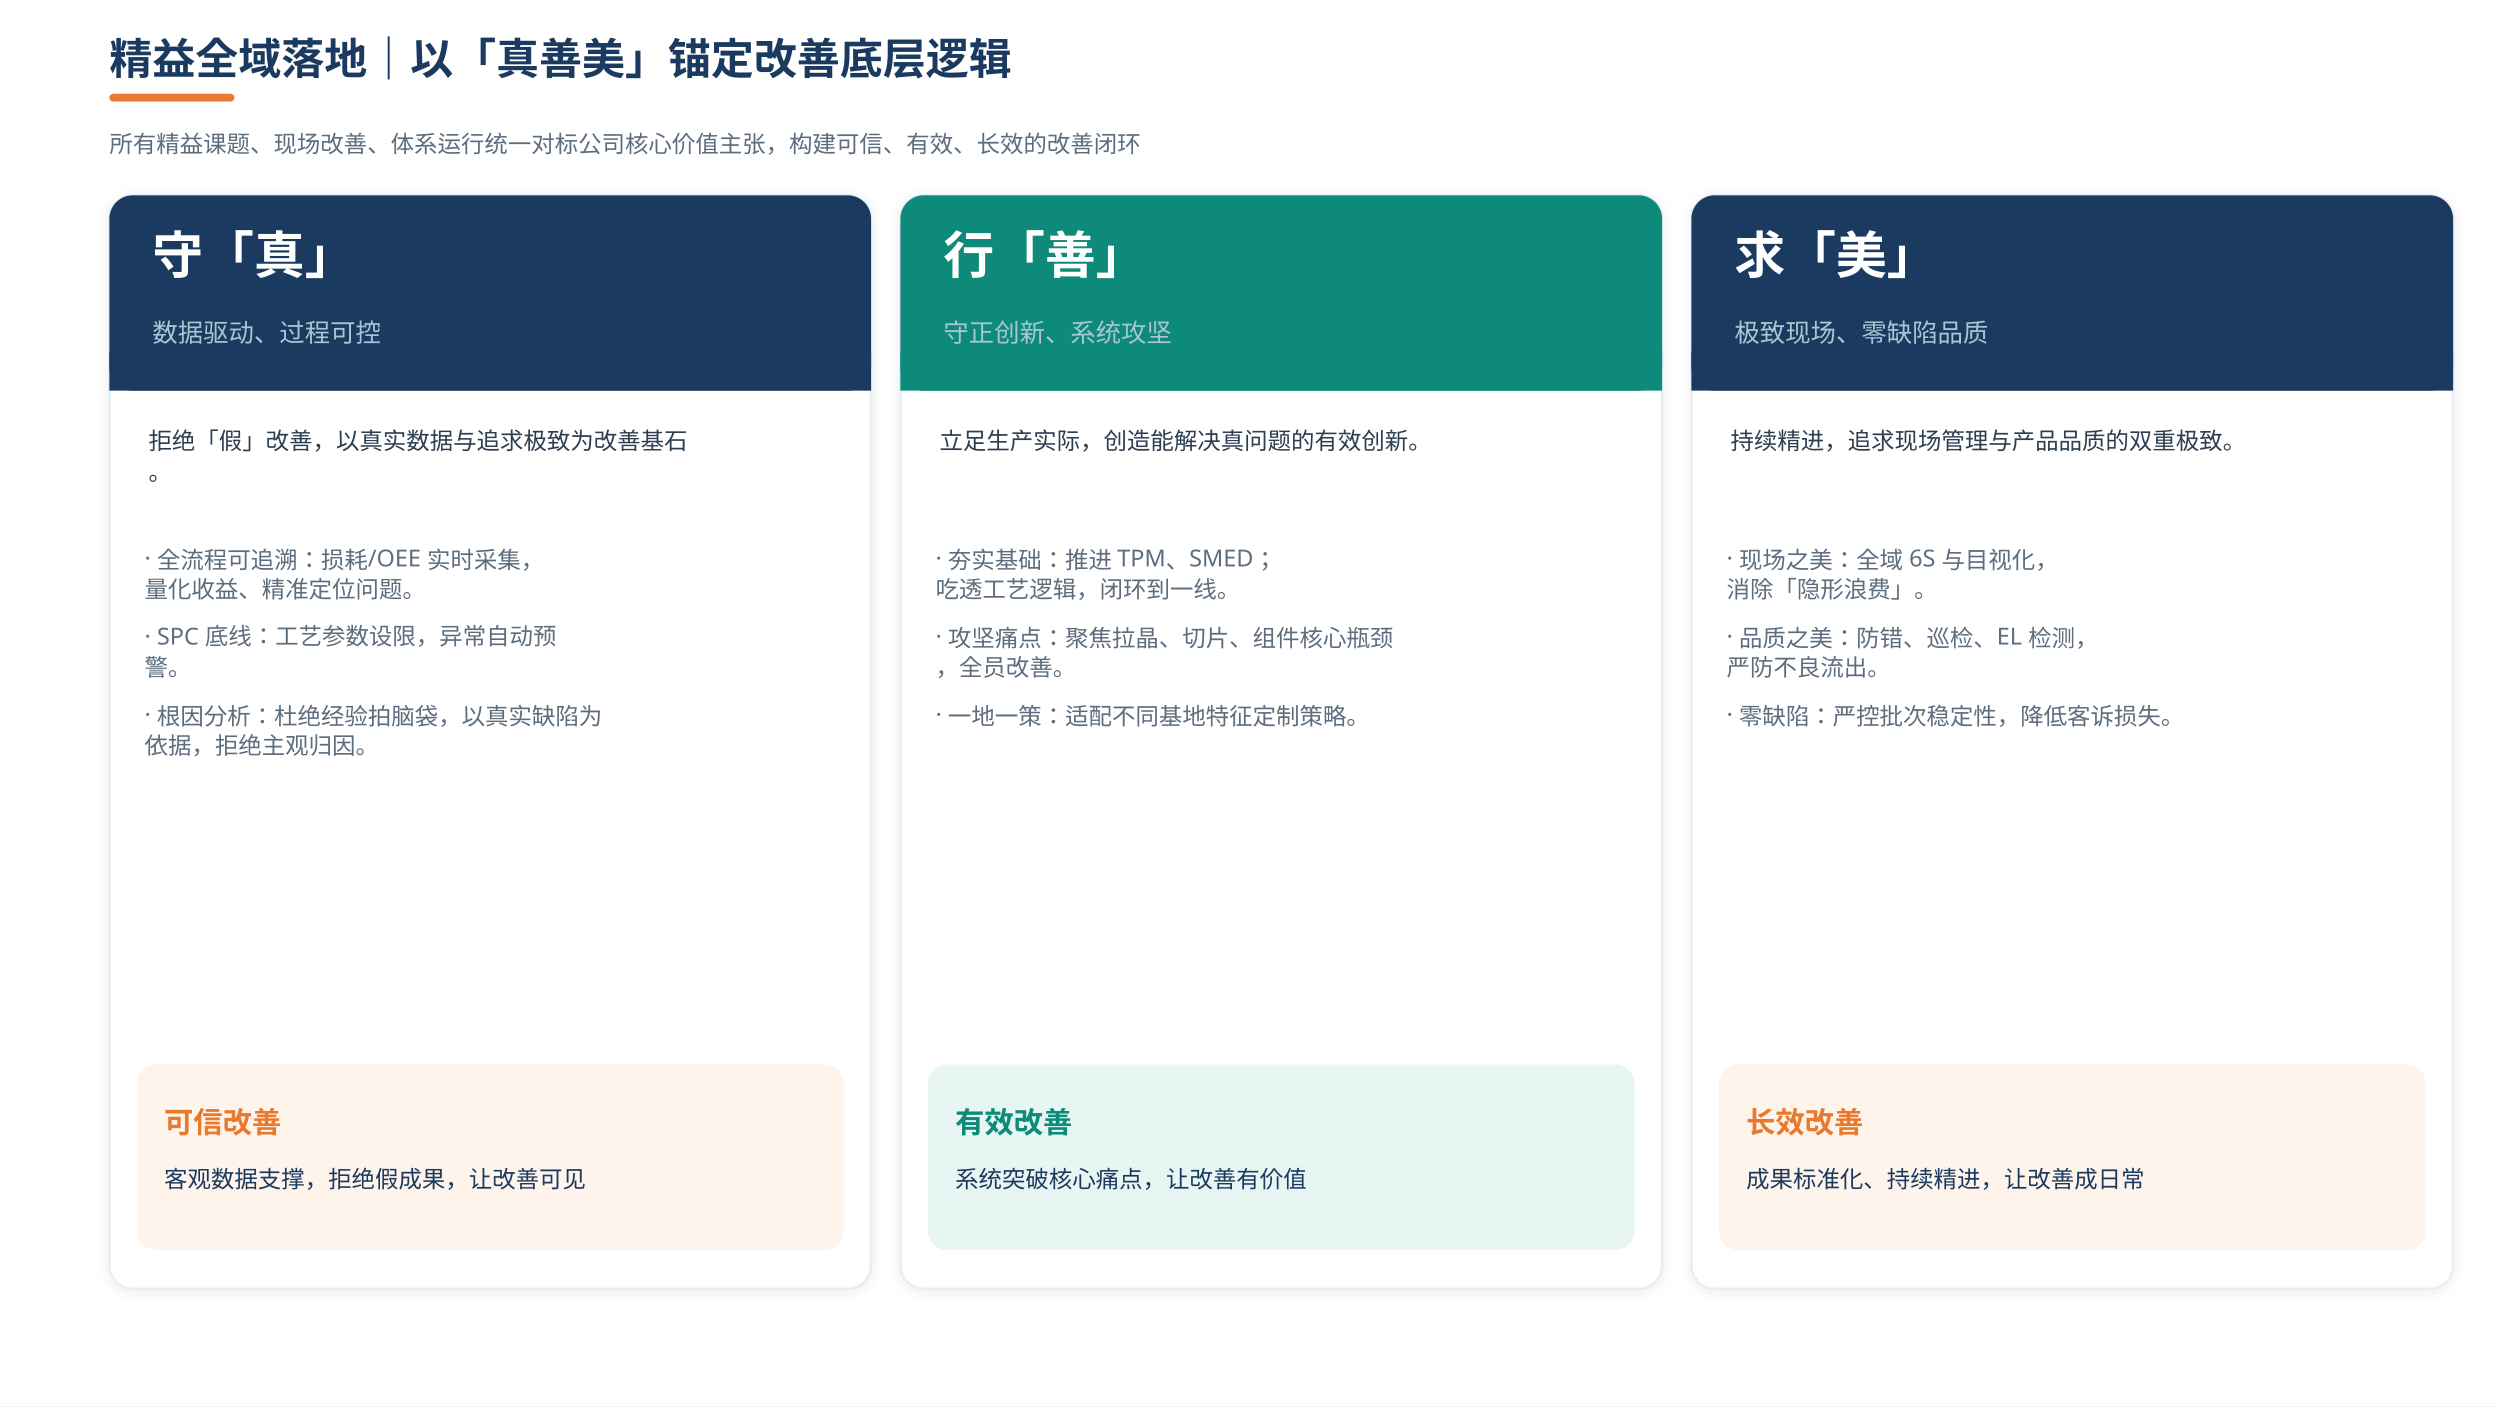
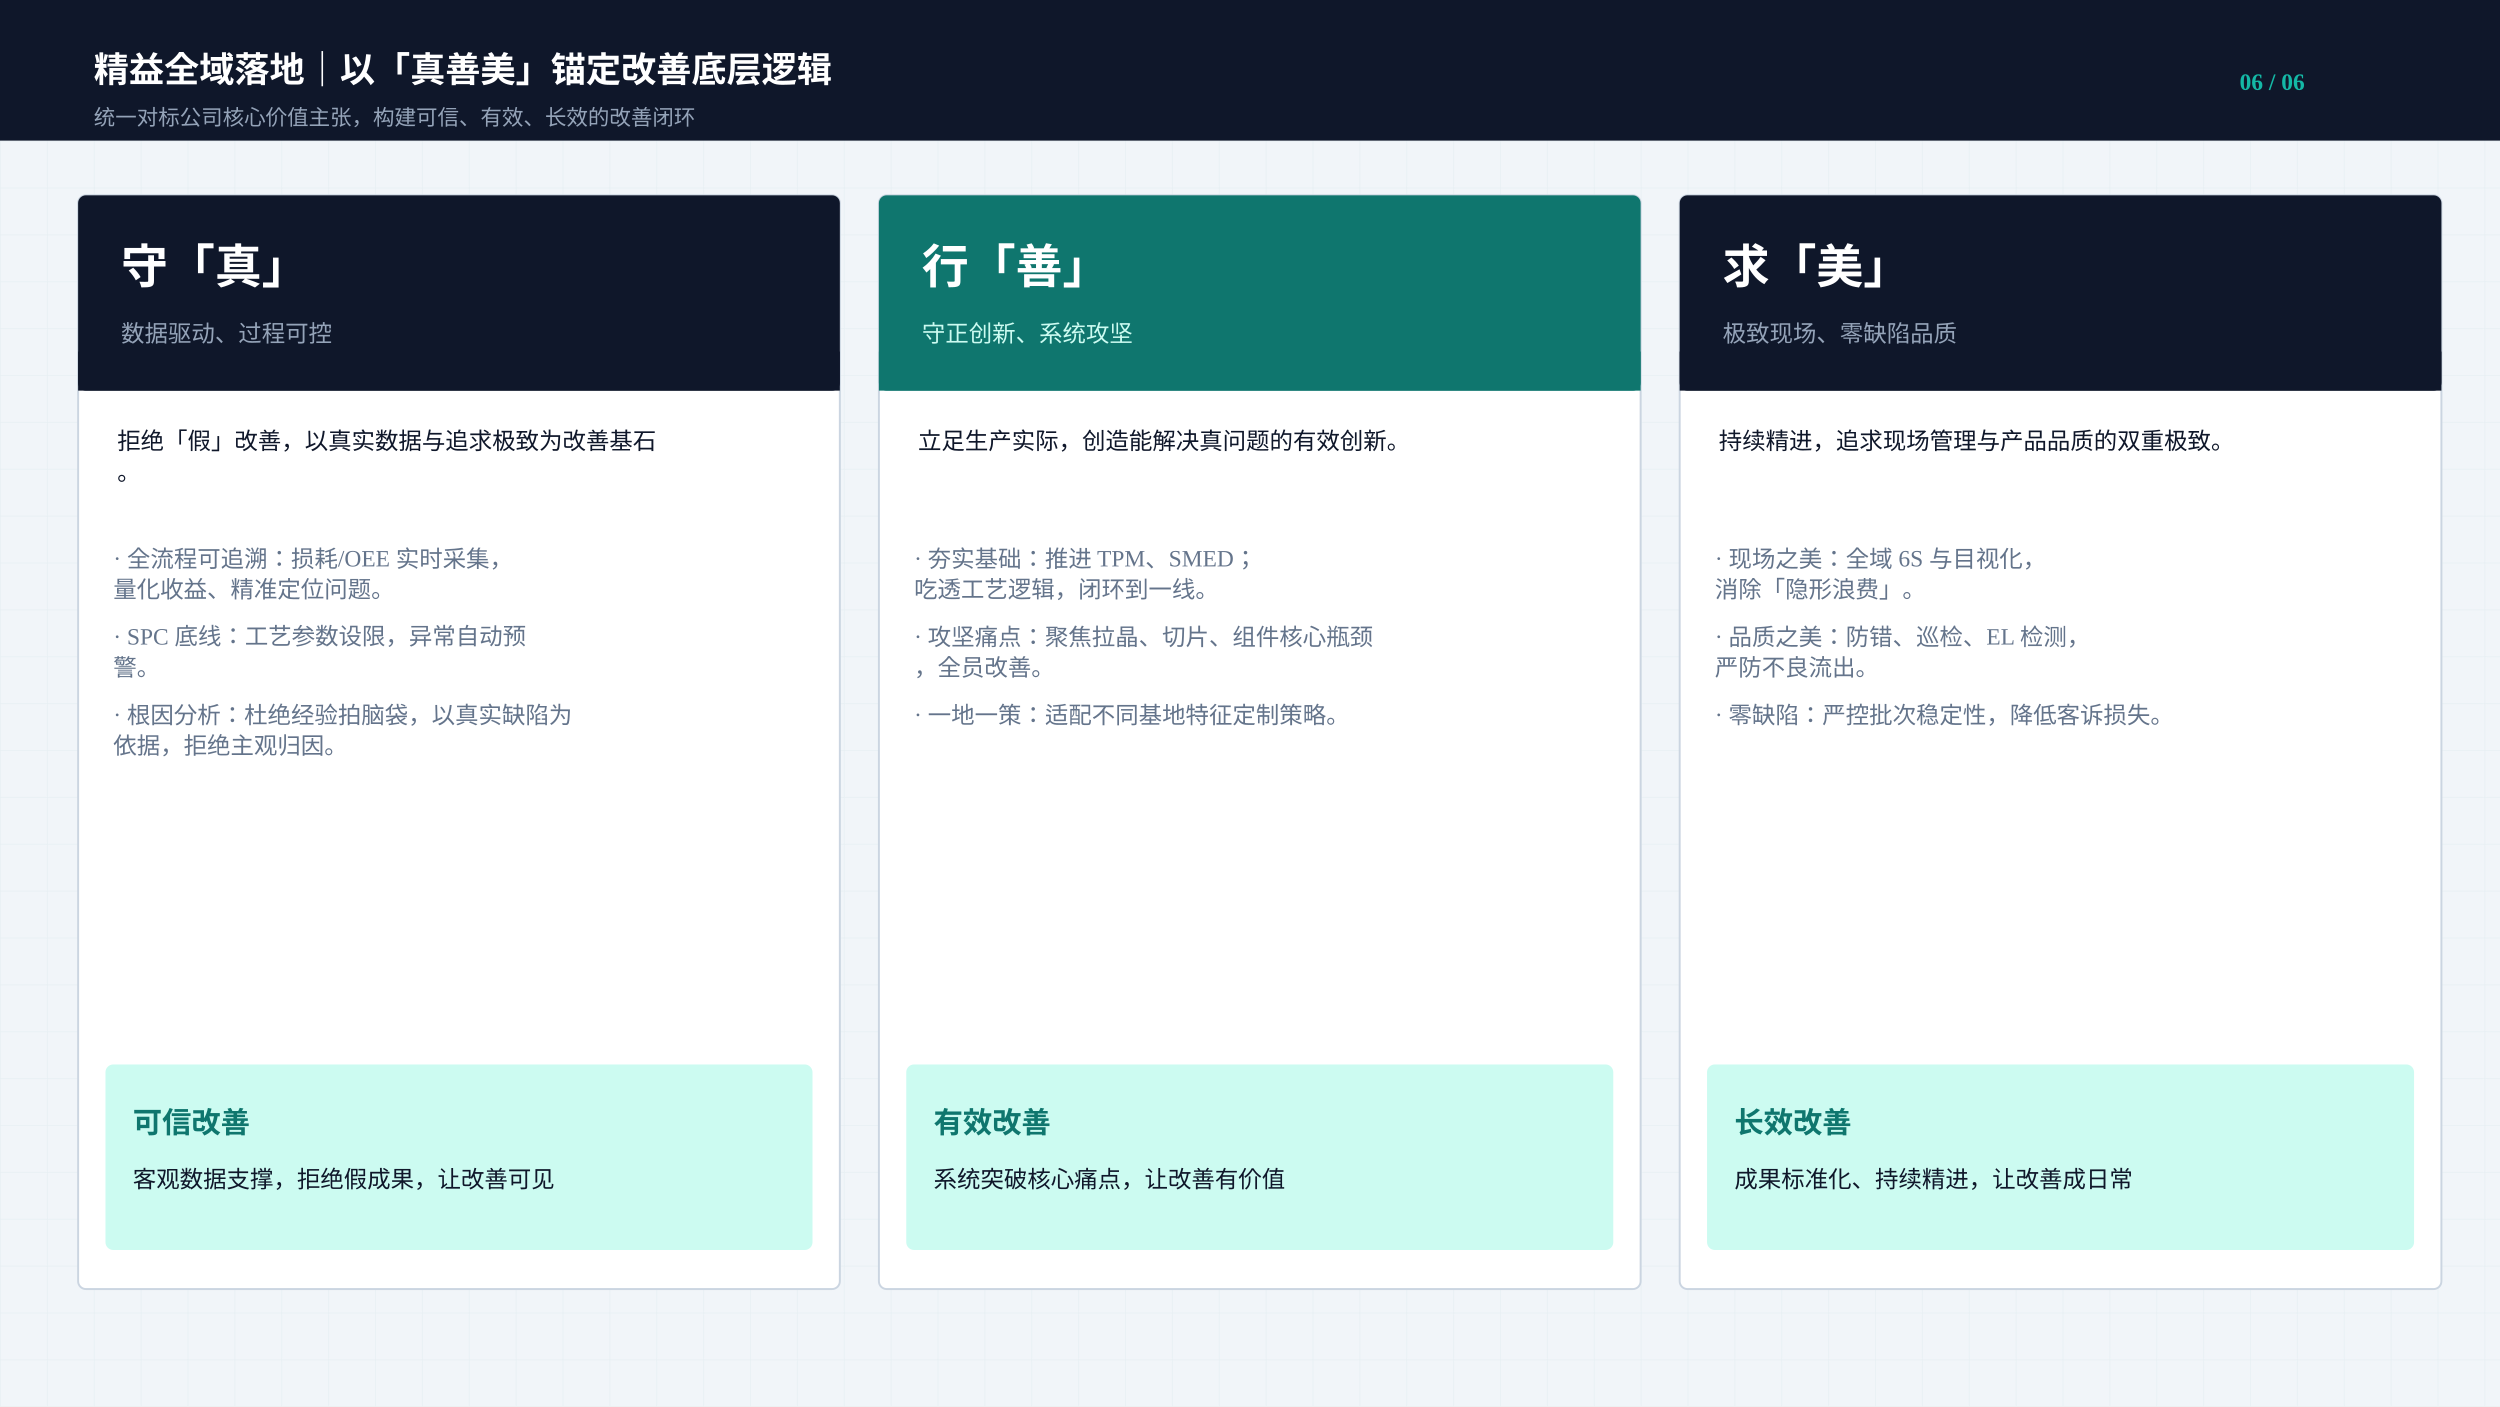
<svg xmlns="http://www.w3.org/2000/svg" width="1280" height="720" viewBox="0 0 1280 720">
  <defs>
-     <linearGradient id="navyGrad" x1="0" y1="0" x2="1" y2="1">
-       <stop offset="0%" stop-color="#0F2740" />
-       <stop offset="100%" stop-color="#1B3A5F" />
+     <pattern id="bp" width="24" height="24" patternUnits="userSpaceOnUse">
+       <path d="M24 0H0V24" fill="none" stroke="#0F766E" stroke-width="0.4" opacity="0.07" />
+     </pattern>
+     <linearGradient id="inkGrad" x1="0" y1="0" x2="1" y2="1">
+       <stop offset="0%" stop-color="#0F172A" />
+       <stop offset="100%" stop-color="#1E293B" />
    </linearGradient>
-     <filter id="sh" x="-4%" y="-4%" width="108%" height="116%">
-       <feDropShadow dx="0" dy="1" stdDeviation="3" flood-color="#1B3A5F" flood-opacity="0.08" />
-     </filter>
  </defs>
-   <rect width="1280" height="720" fill="#FFFFFF" />
-   <text x="56" y="38" fill="#1B3A5F" font-size="22" font-weight="800" font-family="Source Han Sans SC, PingFang SC, Microsoft YaHei, Noto Sans SC, sans-serif" text-anchor="start">精益全域落地｜以「真善美」锚定改善底层逻辑</text>
-   <rect x="56" y="48" width="64" height="4" rx="2" ry="2" fill="#E87A2E" stroke="none" />
-   <text x="56" y="78" fill="#5D6D7E" font-size="12" font-weight="400" font-family="Source Han Sans SC, PingFang SC, Microsoft YaHei, Noto Sans SC, sans-serif" text-anchor="start">所有精益课题、现场改善、体系运行统一对标公司核心价值主张，构建可信、有效、长效的改善闭环</text>
-   <rect x="56" y="100" width="390" height="560" rx="12" ry="12" fill="#FFFFFF" stroke="#E8EEF2" stroke-width="1.5" filter="url(#sh)" />
-   <rect x="56" y="100" width="390" height="100" rx="12" ry="12" fill="#1B3A5F" stroke="none" />
-   <rect x="56" y="180" width="390" height="20" fill="#1B3A5F" />
-   <text x="78" y="140" fill="#fff" font-size="26" font-weight="800" font-family="Source Han Sans SC, PingFang SC, Microsoft YaHei, Noto Sans SC, sans-serif" text-anchor="start">守「真」</text>
-   <text x="78" y="175" fill="#A8C5D4" font-size="13" font-weight="500" font-family="Source Han Sans SC, PingFang SC, Microsoft YaHei, Noto Sans SC, sans-serif" text-anchor="start">数据驱动、过程可控</text>
-   <text x="76" y="230" fill="#2C3E50" font-size="12" font-weight="500" font-family="Source Han Sans SC, PingFang SC, Microsoft YaHei, Noto Sans SC, sans-serif">
-     <tspan x="76" dy="0">拒绝「假」改善，以真实数据与追求极致为改善基石</tspan>
-     <tspan x="76" dy="16">。</tspan>
+   <rect width="1280" height="720" fill="#F1F5F9" />
+   <rect width="1280" height="720" fill="url(#bp)" />
+   <rect x="0" y="0" width="1280" height="72" rx="0" ry="0" fill="#0F172A" stroke="none" />
+   <text x="48" y="42" fill="#fff" font-size="18" font-weight="700" font-family="Merriweather, Source Han Serif SC, Noto Serif SC, Songti SC, serif" text-anchor="start">精益全域落地｜以「真善美」锚定改善底层逻辑</text>
+   <text x="48" y="64" fill="#94A3B8" font-size="11" font-weight="400" font-family="Source Sans 3, PingFang SC, Microsoft YaHei, Noto Sans SC, sans-serif" text-anchor="start">统一对标公司核心价值主张，构建可信、有效、长效的改善闭环</text>
+   <text x="1180" y="46" fill="#14B8A6" font-size="12" font-weight="600" font-family="Source Sans 3, PingFang SC, Microsoft YaHei, Noto Sans SC, sans-serif" text-anchor="end">06 / 06</text>
+   <rect x="40" y="100" width="390" height="560" rx="4" ry="4" fill="#FFFFFF" stroke="#CBD5E1" stroke-width="1" />
+   <rect x="40" y="100" width="390" height="100" rx="4" ry="4" fill="#0F172A" stroke="none" />
+   <rect x="40" y="180" width="390" height="20" fill="#0F172A" />
+   <text x="62" y="145" fill="#fff" font-size="24" font-weight="700" font-family="Merriweather, Source Han Serif SC, Noto Serif SC, Songti SC, serif" text-anchor="start">守「真」</text>
+   <text x="62" y="175" fill="#94A3B8" font-size="12" font-weight="500" font-family="Source Sans 3, PingFang SC, Microsoft YaHei, Noto Sans SC, sans-serif" text-anchor="start">数据驱动、过程可控</text>
+   <text x="60" y="230" fill="#0F172A" font-size="12" font-weight="500" font-family="Source Sans 3, PingFang SC, Microsoft YaHei, Noto Sans SC, sans-serif">
+     <tspan x="60" dy="0">拒绝「假」改善，以真实数据与追求极致为改善基石</tspan>
+     <tspan x="60" dy="16">。</tspan>
  </text>
-   <text x="74" y="290" fill="#5D6D7E" font-size="12" font-weight="400" font-family="Source Han Sans SC, PingFang SC, Microsoft YaHei, Noto Sans SC, sans-serif">
-     <tspan x="74" dy="0">· 全流程可追溯：损耗/OEE 实时采集，</tspan>
-     <tspan x="74" dy="16">量化收益、精准定位问题。</tspan>
+   <text x="58" y="290" fill="#64748B" font-size="12" font-weight="400" font-family="Source Sans 3, PingFang SC, Microsoft YaHei, Noto Sans SC, sans-serif">
+     <tspan x="58" dy="0">· 全流程可追溯：损耗/OEE 实时采集，</tspan>
+     <tspan x="58" dy="16">量化收益、精准定位问题。</tspan>
  </text>
-   <text x="74" y="330" fill="#5D6D7E" font-size="12" font-weight="400" font-family="Source Han Sans SC, PingFang SC, Microsoft YaHei, Noto Sans SC, sans-serif">
-     <tspan x="74" dy="0">· SPC 底线：工艺参数设限，异常自动预</tspan>
-     <tspan x="74" dy="16">警。</tspan>
+   <text x="58" y="330" fill="#64748B" font-size="12" font-weight="400" font-family="Source Sans 3, PingFang SC, Microsoft YaHei, Noto Sans SC, sans-serif">
+     <tspan x="58" dy="0">· SPC 底线：工艺参数设限，异常自动预</tspan>
+     <tspan x="58" dy="16">警。</tspan>
  </text>
-   <text x="74" y="370" fill="#5D6D7E" font-size="12" font-weight="400" font-family="Source Han Sans SC, PingFang SC, Microsoft YaHei, Noto Sans SC, sans-serif">
-     <tspan x="74" dy="0">· 根因分析：杜绝经验拍脑袋，以真实缺陷为</tspan>
-     <tspan x="74" dy="16">依据，拒绝主观归因。</tspan>
+   <text x="58" y="370" fill="#64748B" font-size="12" font-weight="400" font-family="Source Sans 3, PingFang SC, Microsoft YaHei, Noto Sans SC, sans-serif">
+     <tspan x="58" dy="0">· 根因分析：杜绝经验拍脑袋，以真实缺陷为</tspan>
+     <tspan x="58" dy="16">依据，拒绝主观归因。</tspan>
  </text>
-   <rect x="70" y="545" width="362" height="95" rx="10" ry="10" fill="#FFF4EB" stroke="none" />
-   <text x="84" y="580" fill="#E87A2E" font-size="15" font-weight="800" font-family="Source Han Sans SC, PingFang SC, Microsoft YaHei, Noto Sans SC, sans-serif" text-anchor="start">可信改善</text>
-   <text x="84" y="608" fill="#1B3A5F" font-size="12" font-weight="500" font-family="Source Han Sans SC, PingFang SC, Microsoft YaHei, Noto Sans SC, sans-serif">
-     <tspan x="84" dy="0">客观数据支撑，拒绝假成果，让改善可见</tspan>
+   <rect x="54" y="545" width="362" height="95" rx="4" ry="4" fill="#CCFBF1" stroke="none" />
+   <text x="68" y="580" fill="#0F766E" font-size="15" font-weight="700" font-family="Source Sans 3, PingFang SC, Microsoft YaHei, Noto Sans SC, sans-serif" text-anchor="start">可信改善</text>
+   <text x="68" y="608" fill="#0F172A" font-size="12" font-weight="500" font-family="Source Sans 3, PingFang SC, Microsoft YaHei, Noto Sans SC, sans-serif">
+     <tspan x="68" dy="0">客观数据支撑，拒绝假成果，让改善可见</tspan>
  </text>
-   <rect x="461" y="100" width="390" height="560" rx="12" ry="12" fill="#FFFFFF" stroke="#E8EEF2" stroke-width="1.5" filter="url(#sh)" />
-   <rect x="461" y="100" width="390" height="100" rx="12" ry="12" fill="#0D8A7A" stroke="none" />
-   <rect x="461" y="180" width="390" height="20" fill="#0D8A7A" />
-   <text x="483" y="140" fill="#fff" font-size="26" font-weight="800" font-family="Source Han Sans SC, PingFang SC, Microsoft YaHei, Noto Sans SC, sans-serif" text-anchor="start">行「善」</text>
-   <text x="483" y="175" fill="#A8C5D4" font-size="13" font-weight="500" font-family="Source Han Sans SC, PingFang SC, Microsoft YaHei, Noto Sans SC, sans-serif" text-anchor="start">守正创新、系统攻坚</text>
-   <text x="481" y="230" fill="#2C3E50" font-size="12" font-weight="500" font-family="Source Han Sans SC, PingFang SC, Microsoft YaHei, Noto Sans SC, sans-serif">
-     <tspan x="481" dy="0">立足生产实际，创造能解决真问题的有效创新。</tspan>
+   <rect x="450" y="100" width="390" height="560" rx="4" ry="4" fill="#FFFFFF" stroke="#CBD5E1" stroke-width="1" />
+   <rect x="450" y="100" width="390" height="100" rx="4" ry="4" fill="#0F766E" stroke="none" />
+   <rect x="450" y="180" width="390" height="20" fill="#0F766E" />
+   <text x="472" y="145" fill="#fff" font-size="24" font-weight="700" font-family="Merriweather, Source Han Serif SC, Noto Serif SC, Songti SC, serif" text-anchor="start">行「善」</text>
+   <text x="472" y="175" fill="#CCFBF1" font-size="12" font-weight="500" font-family="Source Sans 3, PingFang SC, Microsoft YaHei, Noto Sans SC, sans-serif" text-anchor="start">守正创新、系统攻坚</text>
+   <text x="470" y="230" fill="#0F172A" font-size="12" font-weight="500" font-family="Source Sans 3, PingFang SC, Microsoft YaHei, Noto Sans SC, sans-serif">
+     <tspan x="470" dy="0">立足生产实际，创造能解决真问题的有效创新。</tspan>
  </text>
-   <text x="479" y="290" fill="#5D6D7E" font-size="12" font-weight="400" font-family="Source Han Sans SC, PingFang SC, Microsoft YaHei, Noto Sans SC, sans-serif">
-     <tspan x="479" dy="0">· 夯实基础：推进 TPM、SMED；</tspan>
-     <tspan x="479" dy="16">吃透工艺逻辑，闭环到一线。</tspan>
+   <text x="468" y="290" fill="#64748B" font-size="12" font-weight="400" font-family="Source Sans 3, PingFang SC, Microsoft YaHei, Noto Sans SC, sans-serif">
+     <tspan x="468" dy="0">· 夯实基础：推进 TPM、SMED；</tspan>
+     <tspan x="468" dy="16">吃透工艺逻辑，闭环到一线。</tspan>
  </text>
-   <text x="479" y="330" fill="#5D6D7E" font-size="12" font-weight="400" font-family="Source Han Sans SC, PingFang SC, Microsoft YaHei, Noto Sans SC, sans-serif">
-     <tspan x="479" dy="0">· 攻坚痛点：聚焦拉晶、切片、组件核心瓶颈</tspan>
-     <tspan x="479" dy="16">，全员改善。</tspan>
+   <text x="468" y="330" fill="#64748B" font-size="12" font-weight="400" font-family="Source Sans 3, PingFang SC, Microsoft YaHei, Noto Sans SC, sans-serif">
+     <tspan x="468" dy="0">· 攻坚痛点：聚焦拉晶、切片、组件核心瓶颈</tspan>
+     <tspan x="468" dy="16">，全员改善。</tspan>
  </text>
-   <text x="479" y="370" fill="#5D6D7E" font-size="12" font-weight="400" font-family="Source Han Sans SC, PingFang SC, Microsoft YaHei, Noto Sans SC, sans-serif">
-     <tspan x="479" dy="0">· 一地一策：适配不同基地特征定制策略。</tspan>
+   <text x="468" y="370" fill="#64748B" font-size="12" font-weight="400" font-family="Source Sans 3, PingFang SC, Microsoft YaHei, Noto Sans SC, sans-serif">
+     <tspan x="468" dy="0">· 一地一策：适配不同基地特征定制策略。</tspan>
  </text>
-   <rect x="475" y="545" width="362" height="95" rx="10" ry="10" fill="#E8F6F3" stroke="none" />
-   <text x="489" y="580" fill="#0D8A7A" font-size="15" font-weight="800" font-family="Source Han Sans SC, PingFang SC, Microsoft YaHei, Noto Sans SC, sans-serif" text-anchor="start">有效改善</text>
-   <text x="489" y="608" fill="#1B3A5F" font-size="12" font-weight="500" font-family="Source Han Sans SC, PingFang SC, Microsoft YaHei, Noto Sans SC, sans-serif">
-     <tspan x="489" dy="0">系统突破核心痛点，让改善有价值</tspan>
+   <rect x="464" y="545" width="362" height="95" rx="4" ry="4" fill="#CCFBF1" stroke="none" />
+   <text x="478" y="580" fill="#0F766E" font-size="15" font-weight="700" font-family="Source Sans 3, PingFang SC, Microsoft YaHei, Noto Sans SC, sans-serif" text-anchor="start">有效改善</text>
+   <text x="478" y="608" fill="#0F172A" font-size="12" font-weight="500" font-family="Source Sans 3, PingFang SC, Microsoft YaHei, Noto Sans SC, sans-serif">
+     <tspan x="478" dy="0">系统突破核心痛点，让改善有价值</tspan>
  </text>
-   <rect x="866" y="100" width="390" height="560" rx="12" ry="12" fill="#FFFFFF" stroke="#E8EEF2" stroke-width="1.5" filter="url(#sh)" />
-   <rect x="866" y="100" width="390" height="100" rx="12" ry="12" fill="#1B3A5F" stroke="none" />
-   <rect x="866" y="180" width="390" height="20" fill="#1B3A5F" />
-   <text x="888" y="140" fill="#fff" font-size="26" font-weight="800" font-family="Source Han Sans SC, PingFang SC, Microsoft YaHei, Noto Sans SC, sans-serif" text-anchor="start">求「美」</text>
-   <text x="888" y="175" fill="#A8C5D4" font-size="13" font-weight="500" font-family="Source Han Sans SC, PingFang SC, Microsoft YaHei, Noto Sans SC, sans-serif" text-anchor="start">极致现场、零缺陷品质</text>
-   <text x="886" y="230" fill="#2C3E50" font-size="12" font-weight="500" font-family="Source Han Sans SC, PingFang SC, Microsoft YaHei, Noto Sans SC, sans-serif">
-     <tspan x="886" dy="0">持续精进，追求现场管理与产品品质的双重极致。</tspan>
+   <rect x="860" y="100" width="390" height="560" rx="4" ry="4" fill="#FFFFFF" stroke="#CBD5E1" stroke-width="1" />
+   <rect x="860" y="100" width="390" height="100" rx="4" ry="4" fill="#0F172A" stroke="none" />
+   <rect x="860" y="180" width="390" height="20" fill="#0F172A" />
+   <text x="882" y="145" fill="#fff" font-size="24" font-weight="700" font-family="Merriweather, Source Han Serif SC, Noto Serif SC, Songti SC, serif" text-anchor="start">求「美」</text>
+   <text x="882" y="175" fill="#94A3B8" font-size="12" font-weight="500" font-family="Source Sans 3, PingFang SC, Microsoft YaHei, Noto Sans SC, sans-serif" text-anchor="start">极致现场、零缺陷品质</text>
+   <text x="880" y="230" fill="#0F172A" font-size="12" font-weight="500" font-family="Source Sans 3, PingFang SC, Microsoft YaHei, Noto Sans SC, sans-serif">
+     <tspan x="880" dy="0">持续精进，追求现场管理与产品品质的双重极致。</tspan>
  </text>
-   <text x="884" y="290" fill="#5D6D7E" font-size="12" font-weight="400" font-family="Source Han Sans SC, PingFang SC, Microsoft YaHei, Noto Sans SC, sans-serif">
-     <tspan x="884" dy="0">· 现场之美：全域 6S 与目视化，</tspan>
-     <tspan x="884" dy="16">消除「隐形浪费」。</tspan>
+   <text x="878" y="290" fill="#64748B" font-size="12" font-weight="400" font-family="Source Sans 3, PingFang SC, Microsoft YaHei, Noto Sans SC, sans-serif">
+     <tspan x="878" dy="0">· 现场之美：全域 6S 与目视化，</tspan>
+     <tspan x="878" dy="16">消除「隐形浪费」。</tspan>
  </text>
-   <text x="884" y="330" fill="#5D6D7E" font-size="12" font-weight="400" font-family="Source Han Sans SC, PingFang SC, Microsoft YaHei, Noto Sans SC, sans-serif">
-     <tspan x="884" dy="0">· 品质之美：防错、巡检、EL 检测，</tspan>
-     <tspan x="884" dy="16">严防不良流出。</tspan>
+   <text x="878" y="330" fill="#64748B" font-size="12" font-weight="400" font-family="Source Sans 3, PingFang SC, Microsoft YaHei, Noto Sans SC, sans-serif">
+     <tspan x="878" dy="0">· 品质之美：防错、巡检、EL 检测，</tspan>
+     <tspan x="878" dy="16">严防不良流出。</tspan>
  </text>
-   <text x="884" y="370" fill="#5D6D7E" font-size="12" font-weight="400" font-family="Source Han Sans SC, PingFang SC, Microsoft YaHei, Noto Sans SC, sans-serif">
-     <tspan x="884" dy="0">· 零缺陷：严控批次稳定性，降低客诉损失。</tspan>
+   <text x="878" y="370" fill="#64748B" font-size="12" font-weight="400" font-family="Source Sans 3, PingFang SC, Microsoft YaHei, Noto Sans SC, sans-serif">
+     <tspan x="878" dy="0">· 零缺陷：严控批次稳定性，降低客诉损失。</tspan>
  </text>
-   <rect x="880" y="545" width="362" height="95" rx="10" ry="10" fill="#FFF4EB" stroke="none" />
-   <text x="894" y="580" fill="#E87A2E" font-size="15" font-weight="800" font-family="Source Han Sans SC, PingFang SC, Microsoft YaHei, Noto Sans SC, sans-serif" text-anchor="start">长效改善</text>
-   <text x="894" y="608" fill="#1B3A5F" font-size="12" font-weight="500" font-family="Source Han Sans SC, PingFang SC, Microsoft YaHei, Noto Sans SC, sans-serif">
-     <tspan x="894" dy="0">成果标准化、持续精进，让改善成日常</tspan>
+   <rect x="874" y="545" width="362" height="95" rx="4" ry="4" fill="#CCFBF1" stroke="none" />
+   <text x="888" y="580" fill="#0F766E" font-size="15" font-weight="700" font-family="Source Sans 3, PingFang SC, Microsoft YaHei, Noto Sans SC, sans-serif" text-anchor="start">长效改善</text>
+   <text x="888" y="608" fill="#0F172A" font-size="12" font-weight="500" font-family="Source Sans 3, PingFang SC, Microsoft YaHei, Noto Sans SC, sans-serif">
+     <tspan x="888" dy="0">成果标准化、持续精进，让改善成日常</tspan>
  </text>
</svg>
